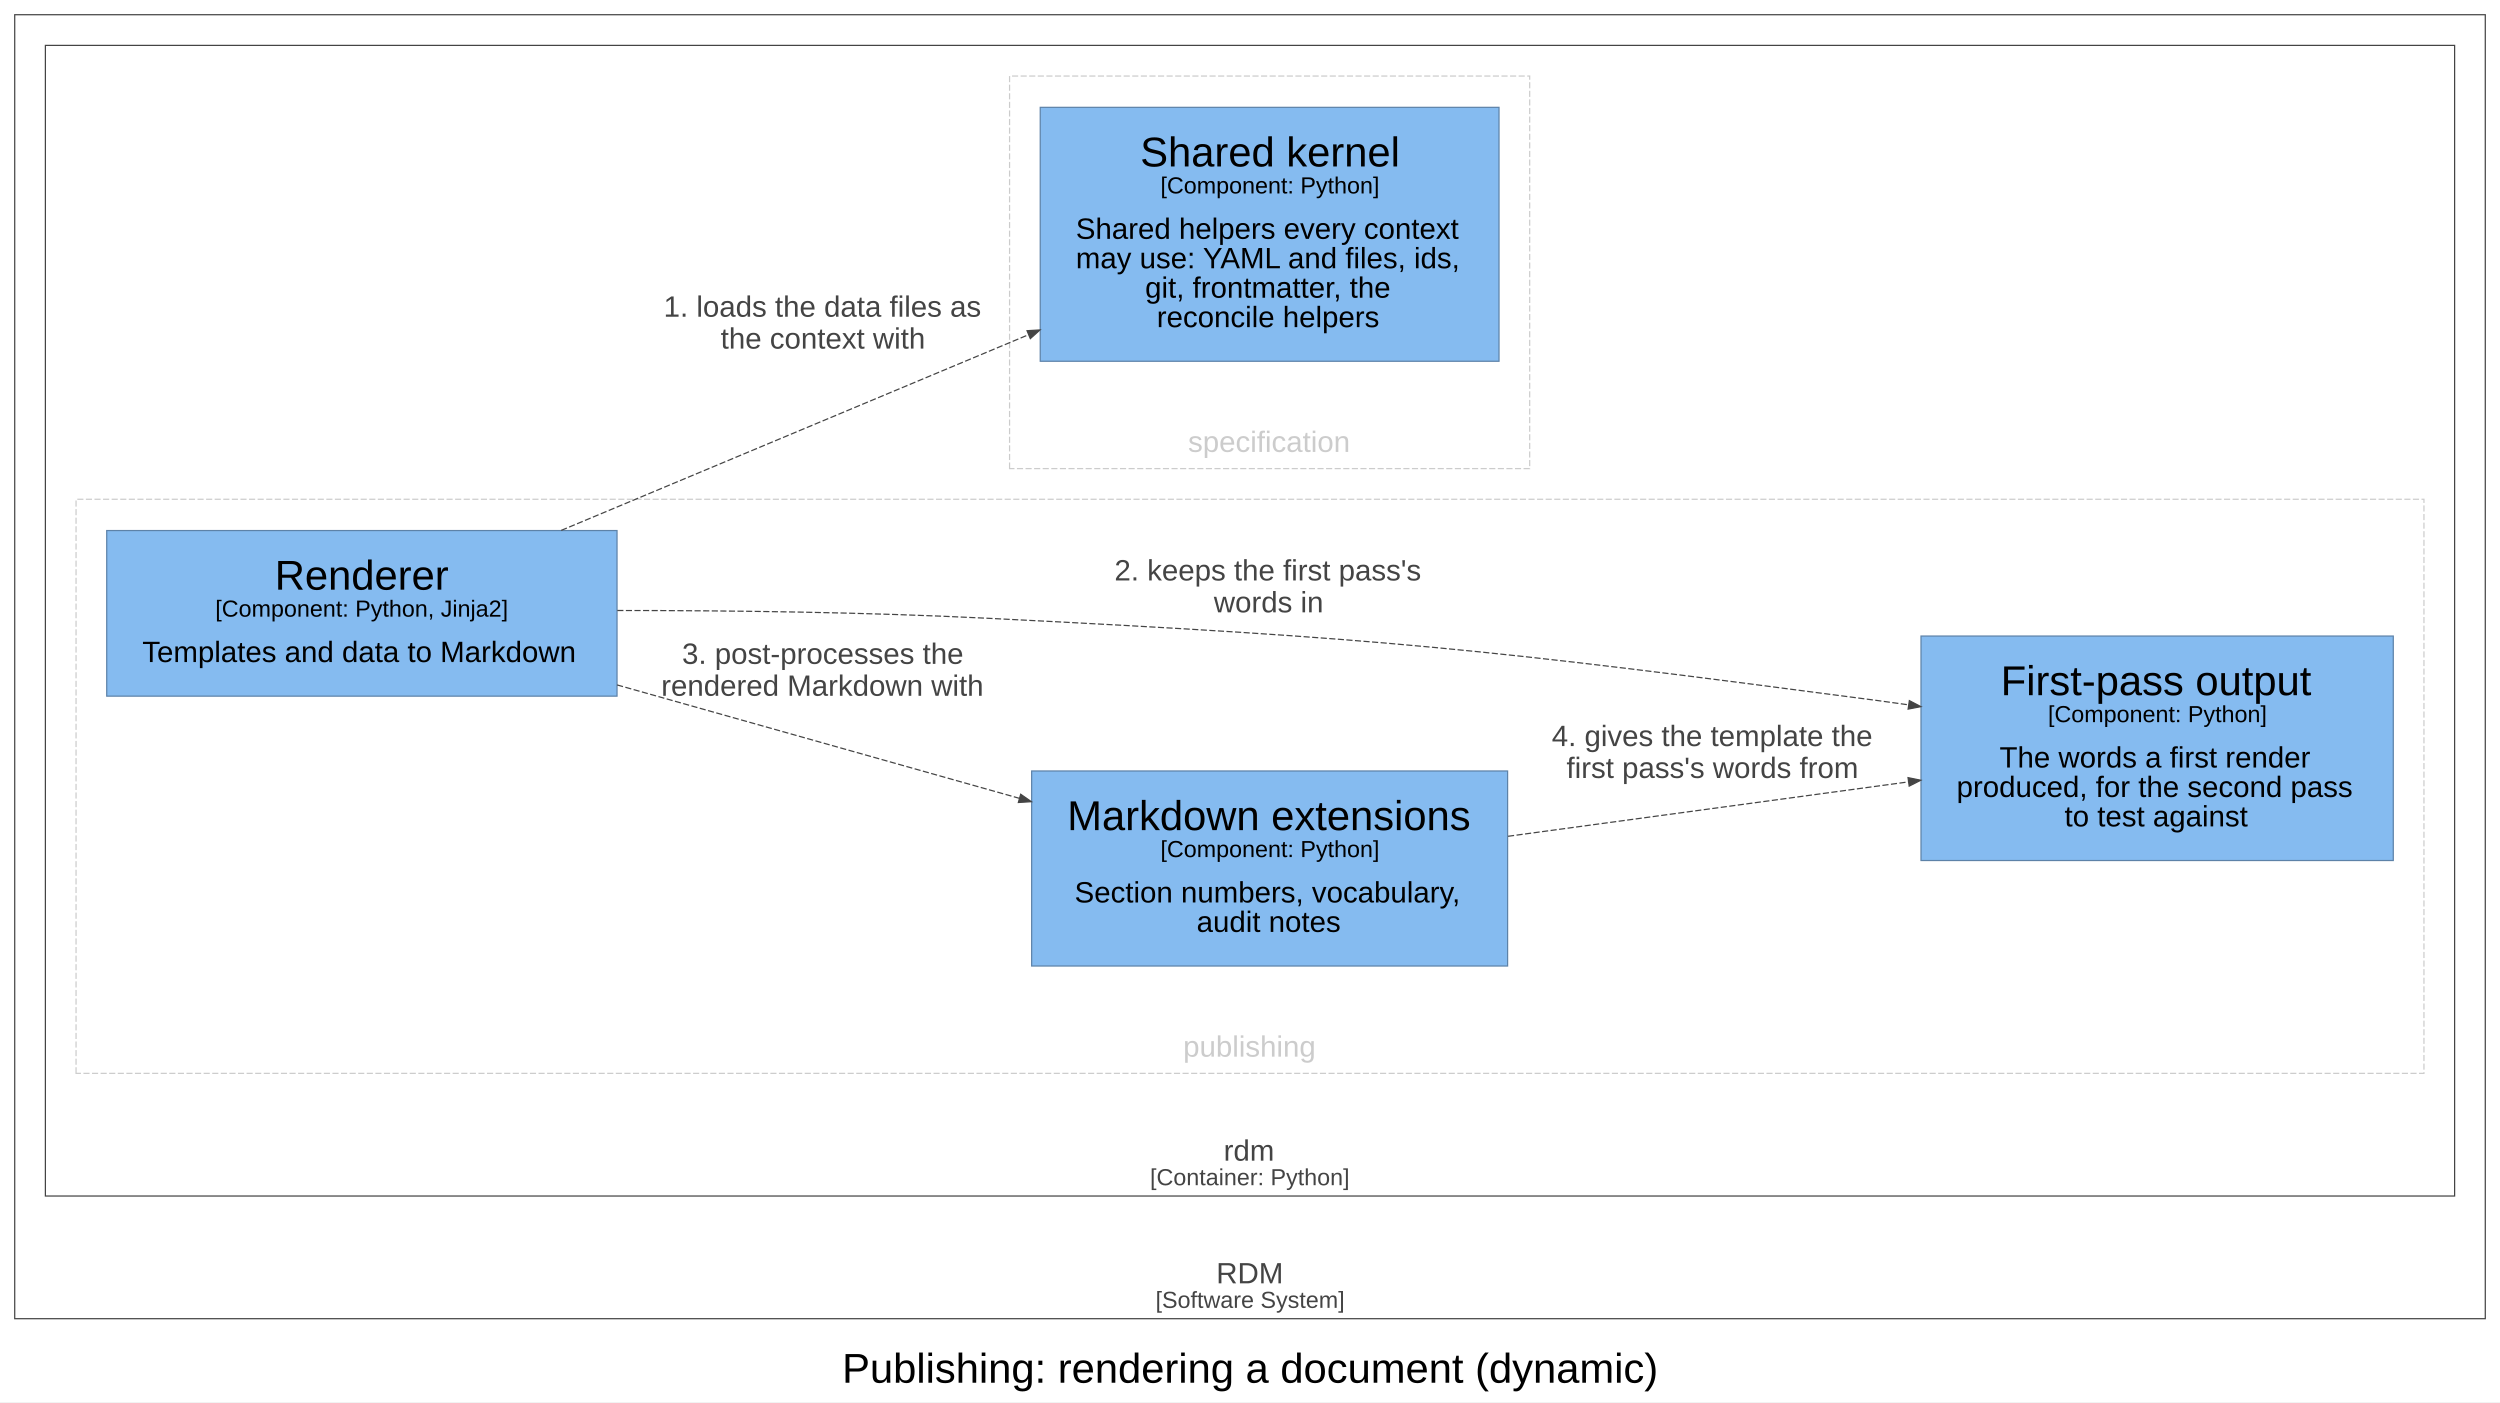
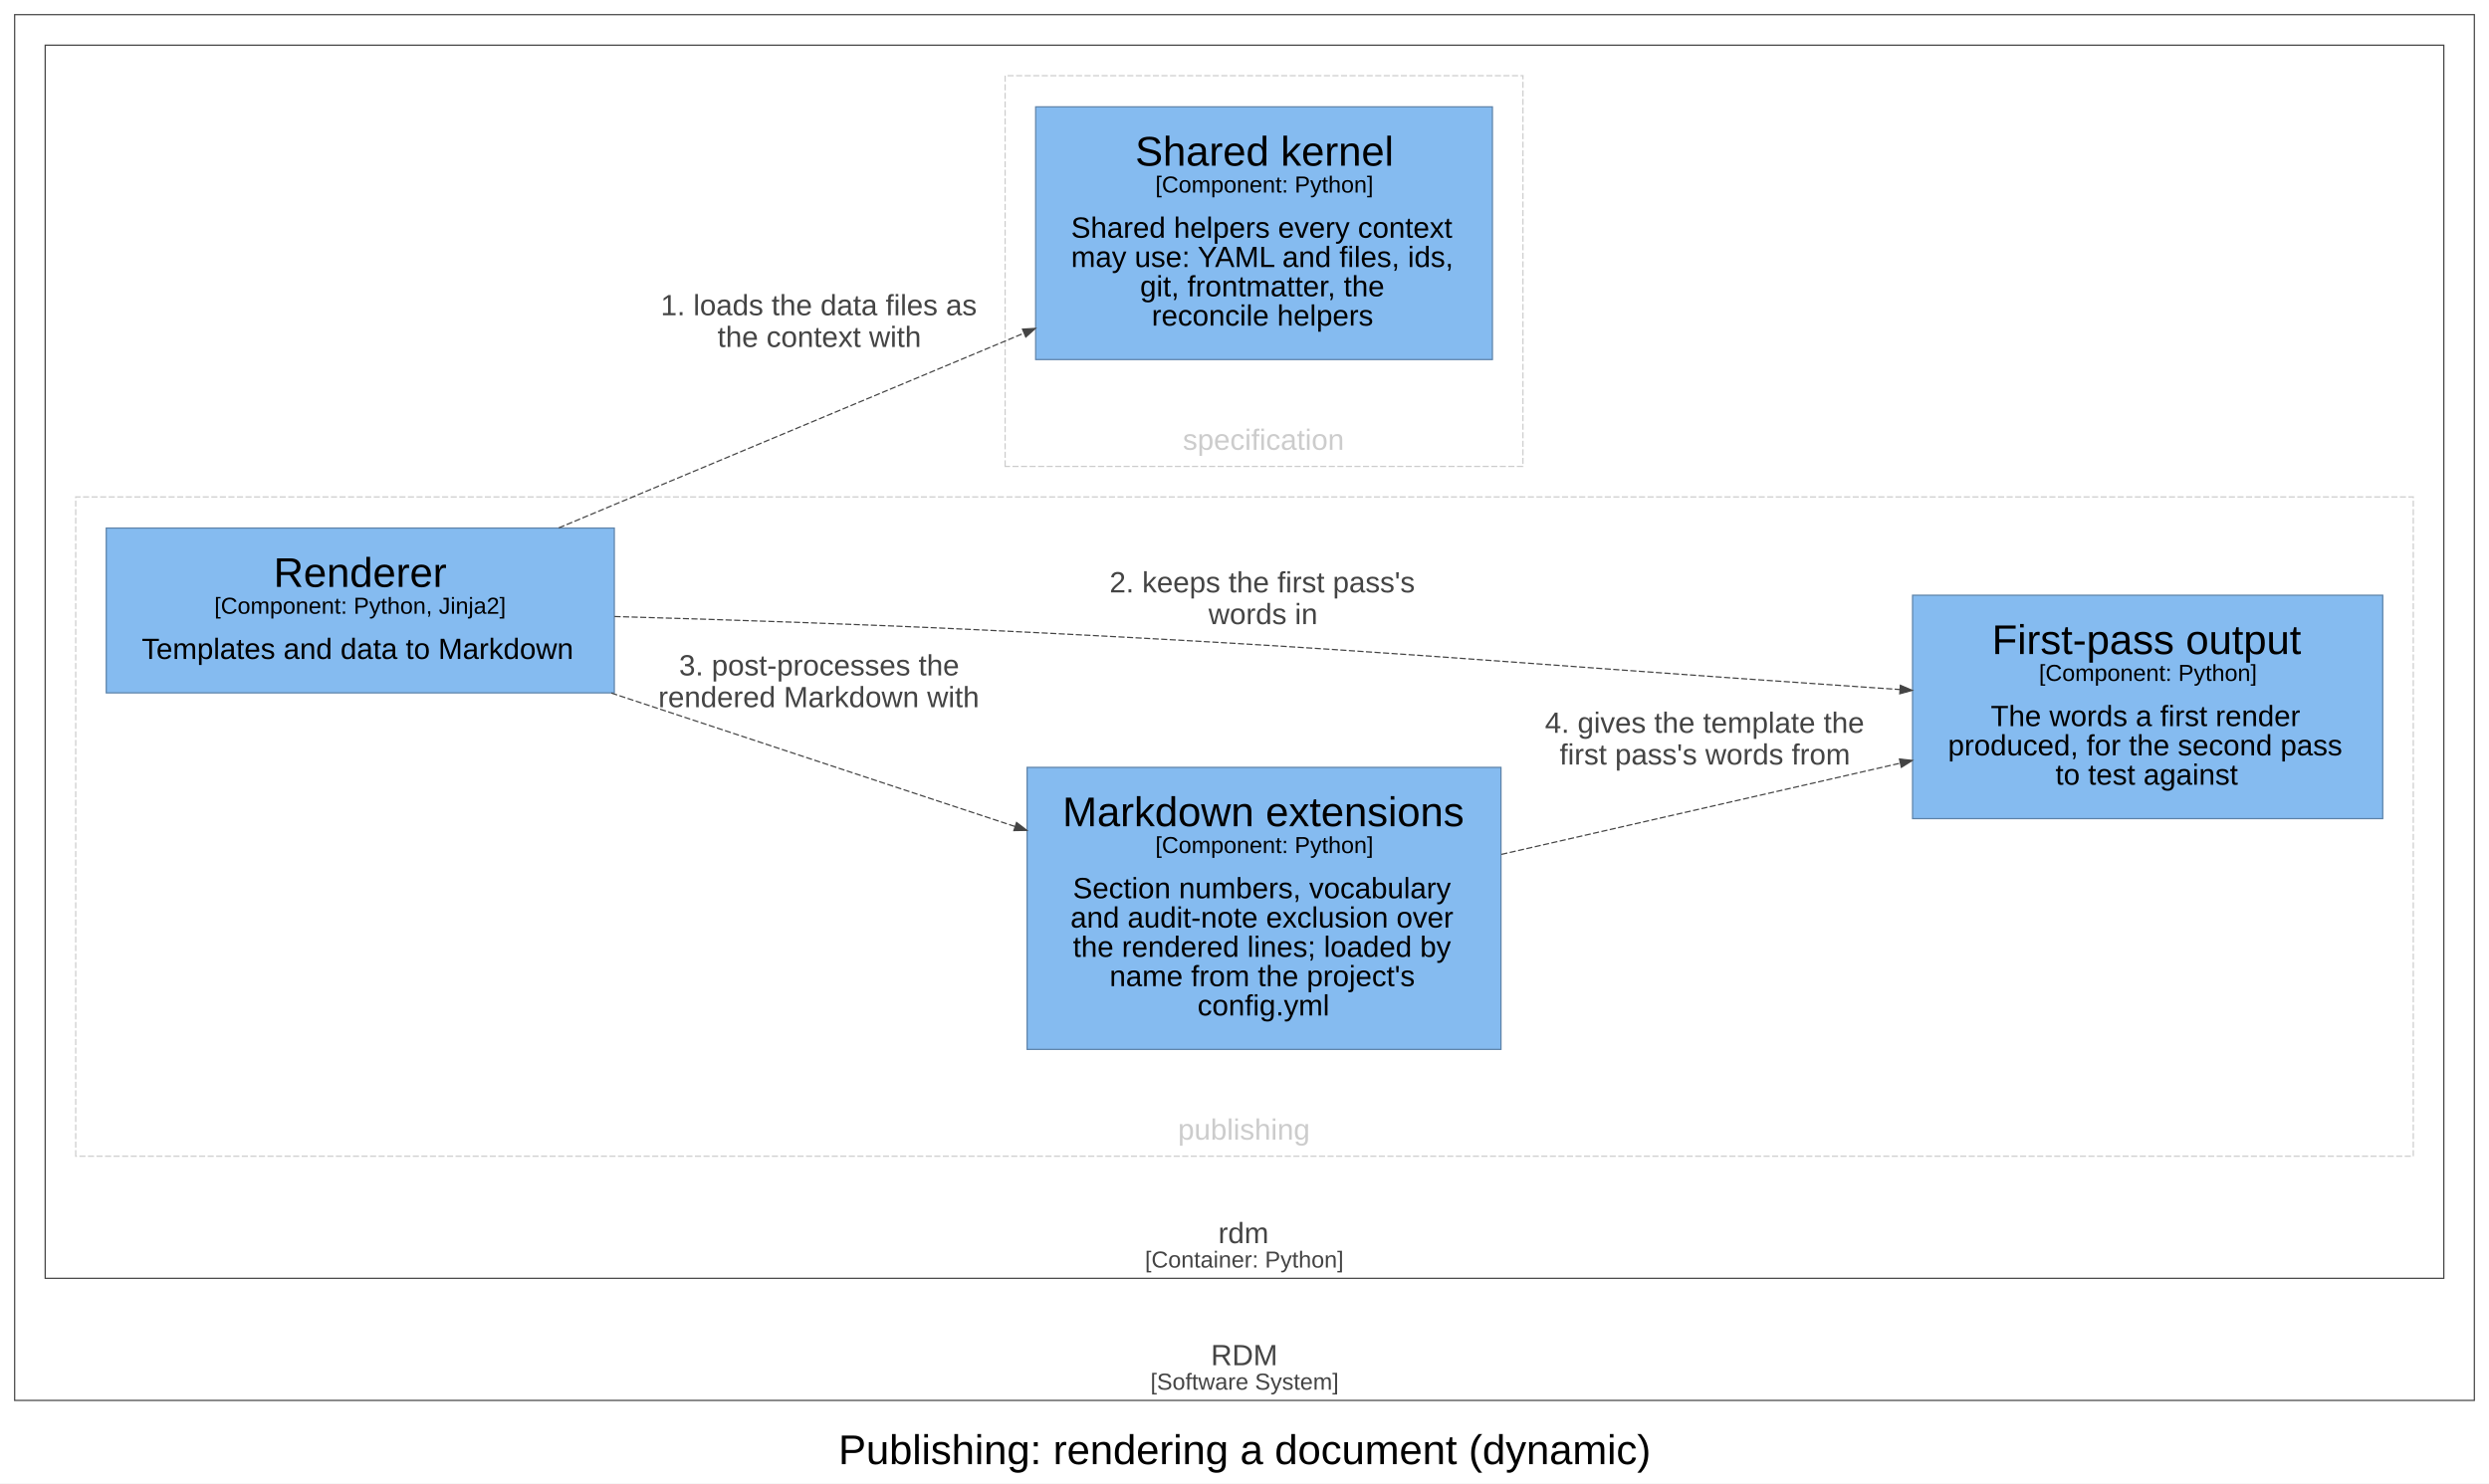
- <svg xmlns="http://www.w3.org/2000/svg" width="2038pt" height="1143pt" viewBox="0.00 0.00 2038.00 1143.00">
-   <g id="graph0" class="graph" transform="scale(1 1) rotate(0) translate(4 1139)">
-     <polygon fill="white" stroke="transparent" points="-4,4 -4,-1139 2034,-1139 2034,4 -4,4" />
+ <svg xmlns="http://www.w3.org/2000/svg" width="2038pt" height="1215pt" viewBox="0.00 0.00 2038.00 1215.00">
+   <g id="graph0" class="graph" transform="scale(1 1) rotate(0) translate(4 1211)">
+     <polygon fill="white" stroke="transparent" points="-4,4 -4,-1211 2034,-1211 2034,4 -4,4" />
    <text text-anchor="start" x="682.5" y="-11.8" font-family="Arial" font-size="34.00">Publishing: rendering a document (dynamic)</text>
    <g id="clust1" class="cluster">
-       <polygon fill="none" stroke="#444444" points="8,-64 8,-1127 2022,-1127 2022,-64 8,-64" />
+       <polygon fill="none" stroke="#444444" points="8,-64 8,-1199 2022,-1199 2022,-64 8,-64" />
      <text text-anchor="start" x="987.5" y="-92.8" font-family="Arial" font-size="24.00" fill="#444444">RDM</text>
      <text text-anchor="start" x="938" y="-72.8" font-family="Arial" font-size="19.00" fill="#444444">[Software System]</text>
    </g>
    <g id="clust2" class="cluster">
-       <polygon fill="none" stroke="#444444" points="33,-164 33,-1102 1997,-1102 1997,-164 33,-164" />
+       <polygon fill="none" stroke="#444444" points="33,-164 33,-1174 1997,-1174 1997,-164 33,-164" />
      <text text-anchor="start" x="993.5" y="-192.8" font-family="Arial" font-size="24.00" fill="#444444">rdm</text>
      <text text-anchor="start" x="933.5" y="-172.8" font-family="Arial" font-size="19.00" fill="#444444">[Container: Python]</text>
    </g>
    <g id="clust3" class="cluster">
-       <polygon fill="none" stroke="#cccccc" stroke-dasharray="5,2" points="58,-264 58,-732 1972,-732 1972,-264 58,-264" />
+       <polygon fill="none" stroke="#cccccc" stroke-dasharray="5,2" points="58,-264 58,-804 1972,-804 1972,-264 58,-264" />
      <text text-anchor="start" x="960.5" y="-277.6" font-family="Arial" font-size="24.00" fill="#cccccc">publishing</text>
    </g>
    <g id="clust4" class="cluster">
-       <polygon fill="none" stroke="#cccccc" stroke-dasharray="5,2" points="819,-757 819,-1077 1243,-1077 1243,-757 819,-757" />
-       <text text-anchor="start" x="964.5" y="-770.6" font-family="Arial" font-size="24.00" fill="#cccccc">specification</text>
+       <polygon fill="none" stroke="#cccccc" stroke-dasharray="5,2" points="819,-829 819,-1149 1243,-1149 1243,-829 819,-829" />
+       <text text-anchor="start" x="964.5" y="-842.6" font-family="Arial" font-size="24.00" fill="#cccccc">specification</text>
    </g>
    <g id="31" class="node">
-       <polygon fill="#85bbf0" stroke="#5d82a8" points="499,-706.5 83,-706.5 83,-571.5 499,-571.5 499,-706.5" />
-       <text text-anchor="start" x="220" y="-658.3" font-family="Arial" font-size="34.00" fill="#000000">Renderer</text>
-       <text text-anchor="start" x="171.5" y="-636.3" font-family="Arial" font-size="19.00" fill="#000000">[Component: Python, Jinja2]</text>
-       <text text-anchor="start" x="112" y="-599.3" font-family="Arial" font-size="24.00" fill="#000000">Templates and data to Markdown</text>
+       <polygon fill="#85bbf0" stroke="#5d82a8" points="499,-778.5 83,-778.5 83,-643.5 499,-643.5 499,-778.5" />
+       <text text-anchor="start" x="220" y="-730.3" font-family="Arial" font-size="34.00" fill="#000000">Renderer</text>
+       <text text-anchor="start" x="171.5" y="-708.3" font-family="Arial" font-size="19.00" fill="#000000">[Component: Python, Jinja2]</text>
+       <text text-anchor="start" x="112" y="-671.3" font-family="Arial" font-size="24.00" fill="#000000">Templates and data to Markdown</text>
    </g>
    <g id="32" class="node">
-       <polygon fill="#85bbf0" stroke="#5d82a8" points="1225,-510.5 837,-510.5 837,-351.5 1225,-351.5 1225,-510.5" />
-       <text text-anchor="start" x="866" y="-462.3" font-family="Arial" font-size="34.00" fill="#000000">Markdown extensions</text>
-       <text text-anchor="start" x="942" y="-440.3" font-family="Arial" font-size="19.00" fill="#000000">[Component: Python]</text>
-       <text text-anchor="start" x="872" y="-403.3" font-family="Arial" font-size="24.00" fill="#000000">Section numbers, vocabulary,</text>
-       <text text-anchor="start" x="971.5" y="-379.3" font-family="Arial" font-size="24.00" fill="#000000">audit notes</text>
+       <polygon fill="#85bbf0" stroke="#5d82a8" points="1225,-582.5 837,-582.5 837,-351.5 1225,-351.5 1225,-582.5" />
+       <text text-anchor="start" x="866" y="-534.3" font-family="Arial" font-size="34.00" fill="#000000">Markdown extensions</text>
+       <text text-anchor="start" x="942" y="-512.3" font-family="Arial" font-size="19.00" fill="#000000">[Component: Python]</text>
+       <text text-anchor="start" x="874.5" y="-475.3" font-family="Arial" font-size="24.00" fill="#000000">Section numbers, vocabulary</text>
+       <text text-anchor="start" x="872.5" y="-451.3" font-family="Arial" font-size="24.00" fill="#000000">and audit-note exclusion over</text>
+       <text text-anchor="start" x="874.5" y="-427.3" font-family="Arial" font-size="24.00" fill="#000000">the rendered lines; loaded by</text>
+       <text text-anchor="start" x="904.5" y="-403.3" font-family="Arial" font-size="24.00" fill="#000000">name from the project's</text>
+       <text text-anchor="start" x="976.5" y="-379.3" font-family="Arial" font-size="24.00" fill="#000000">config.yml</text>
    </g>
    <g id="113" class="edge">
-       <path fill="none" stroke="#444444" stroke-dasharray="5,2" d="M499.05,-580.65C601.59,-551.75 724.94,-516.98 826.93,-488.23" />
-       <polygon fill="#444444" stroke="#444444" points="828.06,-491.55 836.74,-485.47 826.16,-484.81 828.06,-491.55" />
-       <text text-anchor="start" x="552" y="-597.8" font-family="Arial" font-size="24.00" fill="#444444">3. post-processes the</text>
-       <text text-anchor="start" x="535" y="-571.8" font-family="Arial" font-size="24.00" fill="#444444">rendered Markdown with</text>
+       <path fill="none" stroke="#444444" stroke-dasharray="5,2" d="M496.59,-643.36C599.7,-609.27 724.33,-568.06 827.19,-534.05" />
+       <polygon fill="#444444" stroke="#444444" points="828.36,-537.35 836.76,-530.89 826.16,-530.71 828.36,-537.35" />
+       <text text-anchor="start" x="552" y="-657.8" font-family="Arial" font-size="24.00" fill="#444444">3. post-processes the</text>
+       <text text-anchor="start" x="535" y="-631.8" font-family="Arial" font-size="24.00" fill="#444444">rendered Markdown with</text>
    </g>
    <g id="33" class="node">
-       <polygon fill="#85bbf0" stroke="#5d82a8" points="1947,-620.5 1562,-620.5 1562,-437.5 1947,-437.5 1947,-620.5" />
-       <text text-anchor="start" x="1627" y="-572.3" font-family="Arial" font-size="34.00" fill="#000000">First-pass output</text>
-       <text text-anchor="start" x="1665.5" y="-550.3" font-family="Arial" font-size="19.00" fill="#000000">[Component: Python]</text>
-       <text text-anchor="start" x="1626" y="-513.3" font-family="Arial" font-size="24.00" fill="#000000">The words a first render</text>
-       <text text-anchor="start" x="1591" y="-489.3" font-family="Arial" font-size="24.00" fill="#000000">produced, for the second pass</text>
-       <text text-anchor="start" x="1679" y="-465.3" font-family="Arial" font-size="24.00" fill="#000000">to test against</text>
+       <polygon fill="#85bbf0" stroke="#5d82a8" points="1947,-723.5 1562,-723.5 1562,-540.5 1947,-540.5 1947,-723.5" />
+       <text text-anchor="start" x="1627" y="-675.3" font-family="Arial" font-size="34.00" fill="#000000">First-pass output</text>
+       <text text-anchor="start" x="1665.5" y="-653.3" font-family="Arial" font-size="19.00" fill="#000000">[Component: Python]</text>
+       <text text-anchor="start" x="1626" y="-616.3" font-family="Arial" font-size="24.00" fill="#000000">The words a first render</text>
+       <text text-anchor="start" x="1591" y="-592.3" font-family="Arial" font-size="24.00" fill="#000000">produced, for the second pass</text>
+       <text text-anchor="start" x="1679" y="-568.3" font-family="Arial" font-size="24.00" fill="#000000">to test against</text>
    </g>
    <g id="114" class="edge">
-       <path fill="none" stroke="#444444" stroke-dasharray="5,2" d="M499.21,-641.32C591.63,-641.34 701.82,-639.96 801,-635 1124.19,-618.83 1205.18,-610.26 1526,-568 1534.52,-566.88 1543.2,-565.67 1551.96,-564.4" />
-       <polygon fill="#444444" stroke="#444444" points="1552.51,-567.86 1561.89,-562.94 1551.49,-560.93 1552.51,-567.86" />
-       <text text-anchor="start" x="904.5" y="-665.8" font-family="Arial" font-size="24.00" fill="#444444">2. keeps the first pass's</text>
-       <text text-anchor="start" x="985.5" y="-639.8" font-family="Arial" font-size="24.00" fill="#444444">words in</text>
+       <path fill="none" stroke="#444444" stroke-dasharray="5,2" d="M499.16,-706.05C591.57,-703.44 701.76,-699.78 801,-695 1123.53,-679.48 1203.84,-669.77 1526,-648 1534.38,-647.43 1542.93,-646.85 1551.56,-646.26" />
+       <polygon fill="#444444" stroke="#444444" points="1552,-649.74 1561.73,-645.56 1551.52,-642.76 1552,-649.74" />
+       <text text-anchor="start" x="904.5" y="-725.8" font-family="Arial" font-size="24.00" fill="#444444">2. keeps the first pass's</text>
+       <text text-anchor="start" x="985.5" y="-699.8" font-family="Arial" font-size="24.00" fill="#444444">words in</text>
    </g>
    <g id="6" class="node">
-       <polygon fill="#85bbf0" stroke="#5d82a8" points="1218,-1051.5 844,-1051.5 844,-844.5 1218,-844.5 1218,-1051.5" />
-       <text text-anchor="start" x="925.5" y="-1003.3" font-family="Arial" font-size="34.00" fill="#000000">Shared kernel</text>
-       <text text-anchor="start" x="942" y="-981.3" font-family="Arial" font-size="19.00" fill="#000000">[Component: Python]</text>
-       <text text-anchor="start" x="873" y="-944.3" font-family="Arial" font-size="24.00" fill="#000000">Shared helpers every context</text>
-       <text text-anchor="start" x="873" y="-920.3" font-family="Arial" font-size="24.00" fill="#000000">may use: YAML and files, ids,</text>
-       <text text-anchor="start" x="929.5" y="-896.3" font-family="Arial" font-size="24.00" fill="#000000">git, frontmatter, the</text>
-       <text text-anchor="start" x="939" y="-872.3" font-family="Arial" font-size="24.00" fill="#000000">reconcile helpers</text>
+       <polygon fill="#85bbf0" stroke="#5d82a8" points="1218,-1123.5 844,-1123.5 844,-916.5 1218,-916.5 1218,-1123.5" />
+       <text text-anchor="start" x="925.5" y="-1075.3" font-family="Arial" font-size="34.00" fill="#000000">Shared kernel</text>
+       <text text-anchor="start" x="942" y="-1053.3" font-family="Arial" font-size="19.00" fill="#000000">[Component: Python]</text>
+       <text text-anchor="start" x="873" y="-1016.3" font-family="Arial" font-size="24.00" fill="#000000">Shared helpers every context</text>
+       <text text-anchor="start" x="873" y="-992.3" font-family="Arial" font-size="24.00" fill="#000000">may use: YAML and files, ids,</text>
+       <text text-anchor="start" x="929.5" y="-968.3" font-family="Arial" font-size="24.00" fill="#000000">git, frontmatter, the</text>
+       <text text-anchor="start" x="939" y="-944.3" font-family="Arial" font-size="24.00" fill="#000000">reconcile helpers</text>
    </g>
    <g id="155" class="edge">
-       <path fill="none" stroke="#444444" stroke-dasharray="5,2" d="M453.5,-706.62C565.65,-753.58 715.68,-816.39 834.57,-866.18" />
-       <polygon fill="#444444" stroke="#444444" points="833.23,-869.41 843.8,-870.04 835.93,-862.95 833.23,-869.41" />
-       <text text-anchor="start" x="537" y="-880.8" font-family="Arial" font-size="24.00" fill="#444444">1. loads the data files as</text>
-       <text text-anchor="start" x="583.5" y="-854.8" font-family="Arial" font-size="24.00" fill="#444444">the context with</text>
+       <path fill="none" stroke="#444444" stroke-dasharray="5,2" d="M453.5,-778.62C565.65,-825.58 715.68,-888.39 834.57,-938.18" />
+       <polygon fill="#444444" stroke="#444444" points="833.23,-941.41 843.8,-942.04 835.93,-934.95 833.23,-941.41" />
+       <text text-anchor="start" x="537" y="-952.8" font-family="Arial" font-size="24.00" fill="#444444">1. loads the data files as</text>
+       <text text-anchor="start" x="583.5" y="-926.8" font-family="Arial" font-size="24.00" fill="#444444">the context with</text>
    </g>
    <g id="115" class="edge">
-       <path fill="none" stroke="#444444" stroke-dasharray="5,2" d="M1225.35,-457.26C1326.24,-470.97 1449.57,-487.72 1551.68,-501.59" />
-       <polygon fill="#444444" stroke="#444444" points="1551.43,-505.08 1561.81,-502.96 1552.37,-498.15 1551.43,-505.08" />
-       <text text-anchor="start" x="1261" y="-530.8" font-family="Arial" font-size="24.00" fill="#444444">4. gives the template the</text>
-       <text text-anchor="start" x="1273" y="-504.8" font-family="Arial" font-size="24.00" fill="#444444">first pass's words from</text>
+       <path fill="none" stroke="#444444" stroke-dasharray="5,2" d="M1225.35,-511.22C1326.34,-534.31 1449.82,-562.55 1551.99,-585.92" />
+       <polygon fill="#444444" stroke="#444444" points="1551.28,-589.34 1561.81,-588.16 1552.84,-582.52 1551.28,-589.34" />
+       <text text-anchor="start" x="1261" y="-610.8" font-family="Arial" font-size="24.00" fill="#444444">4. gives the template the</text>
+       <text text-anchor="start" x="1273" y="-584.8" font-family="Arial" font-size="24.00" fill="#444444">first pass's words from</text>
    </g>
  </g>
</svg>
